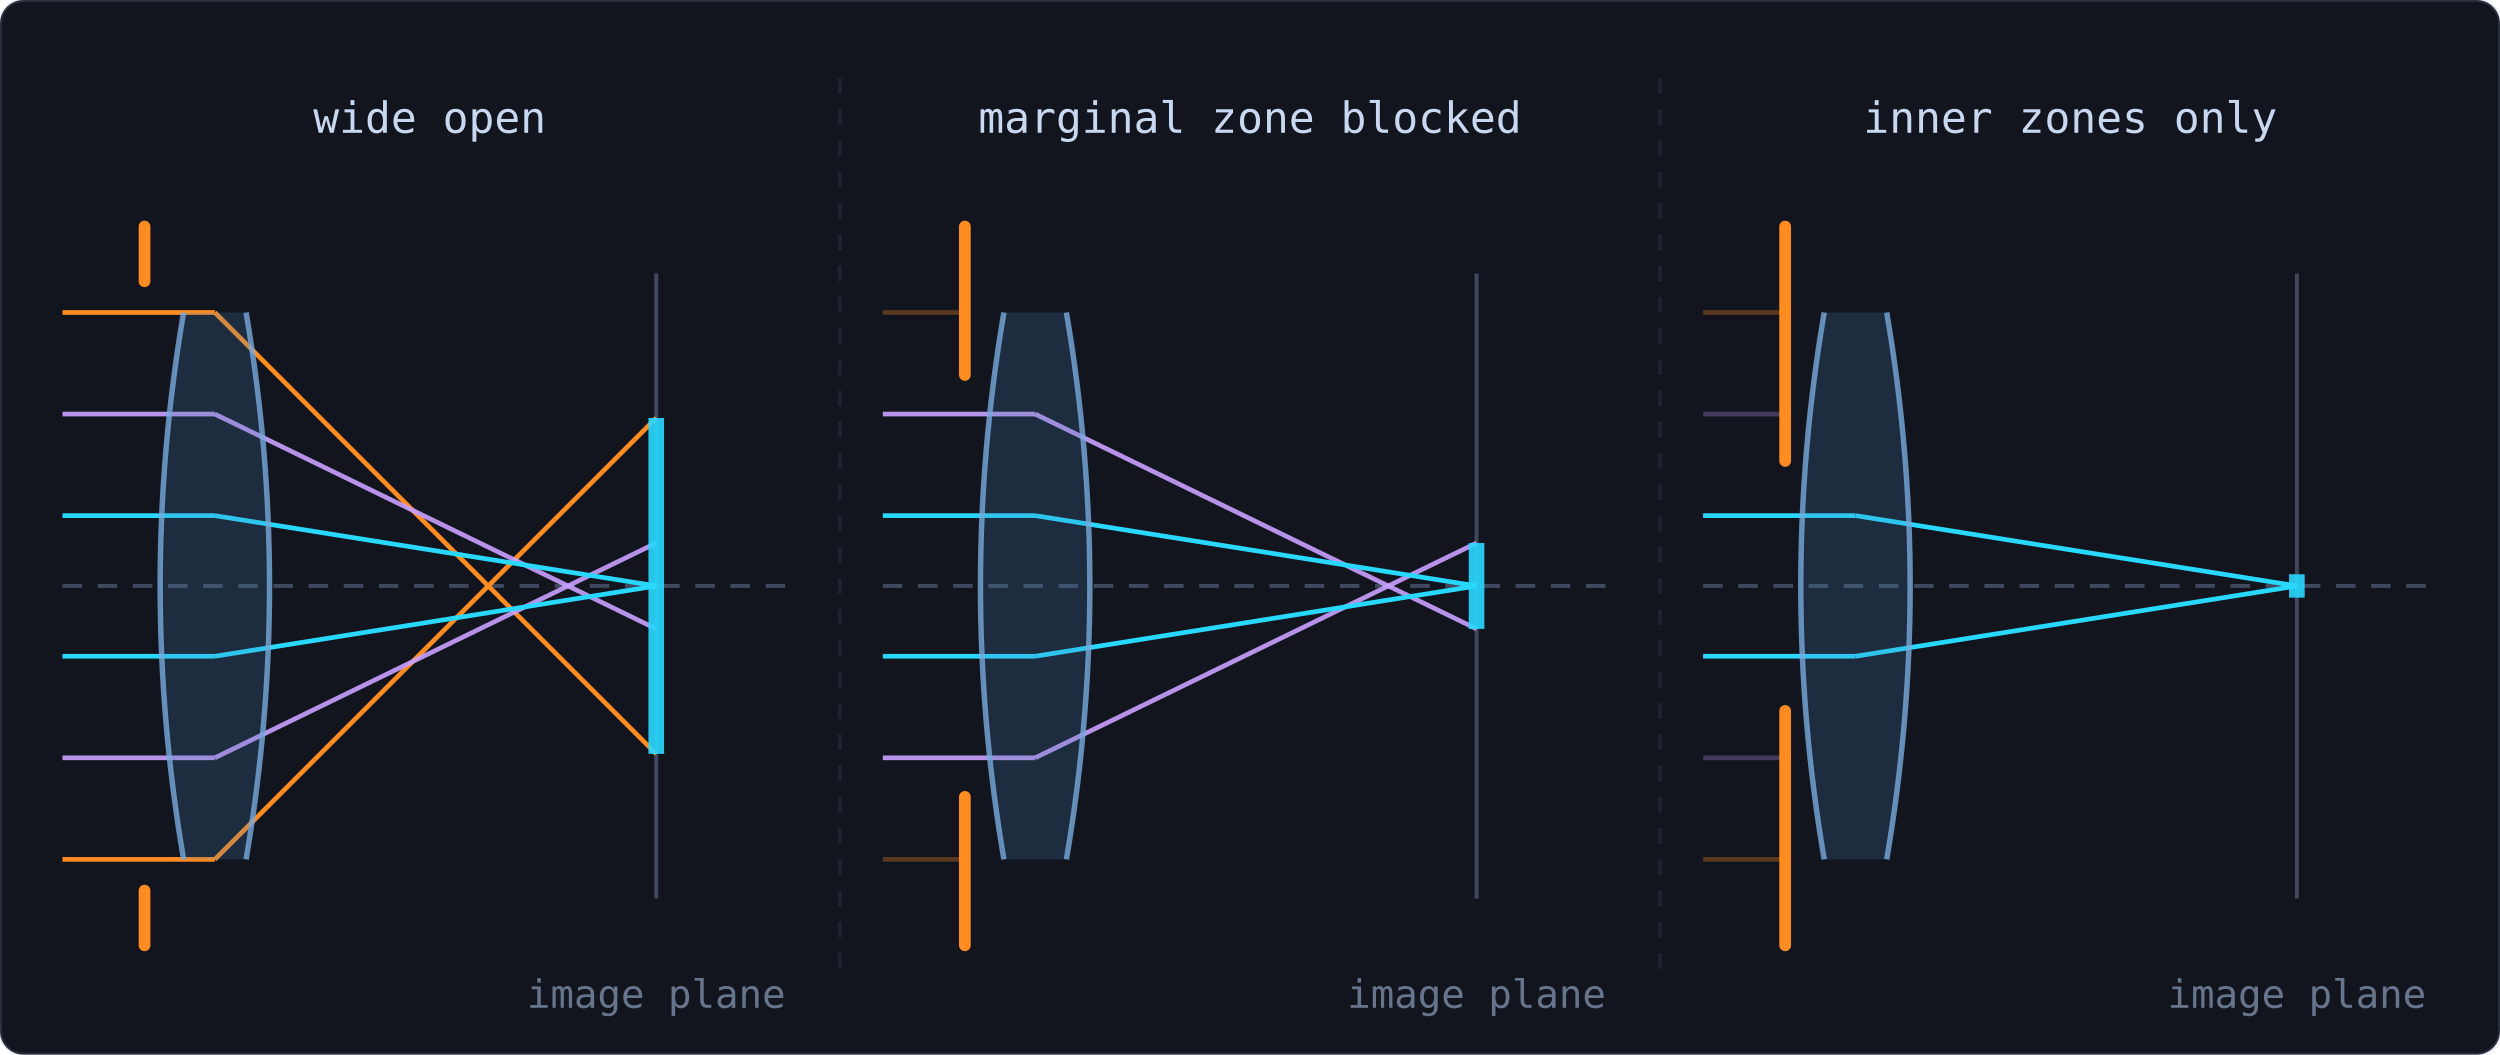
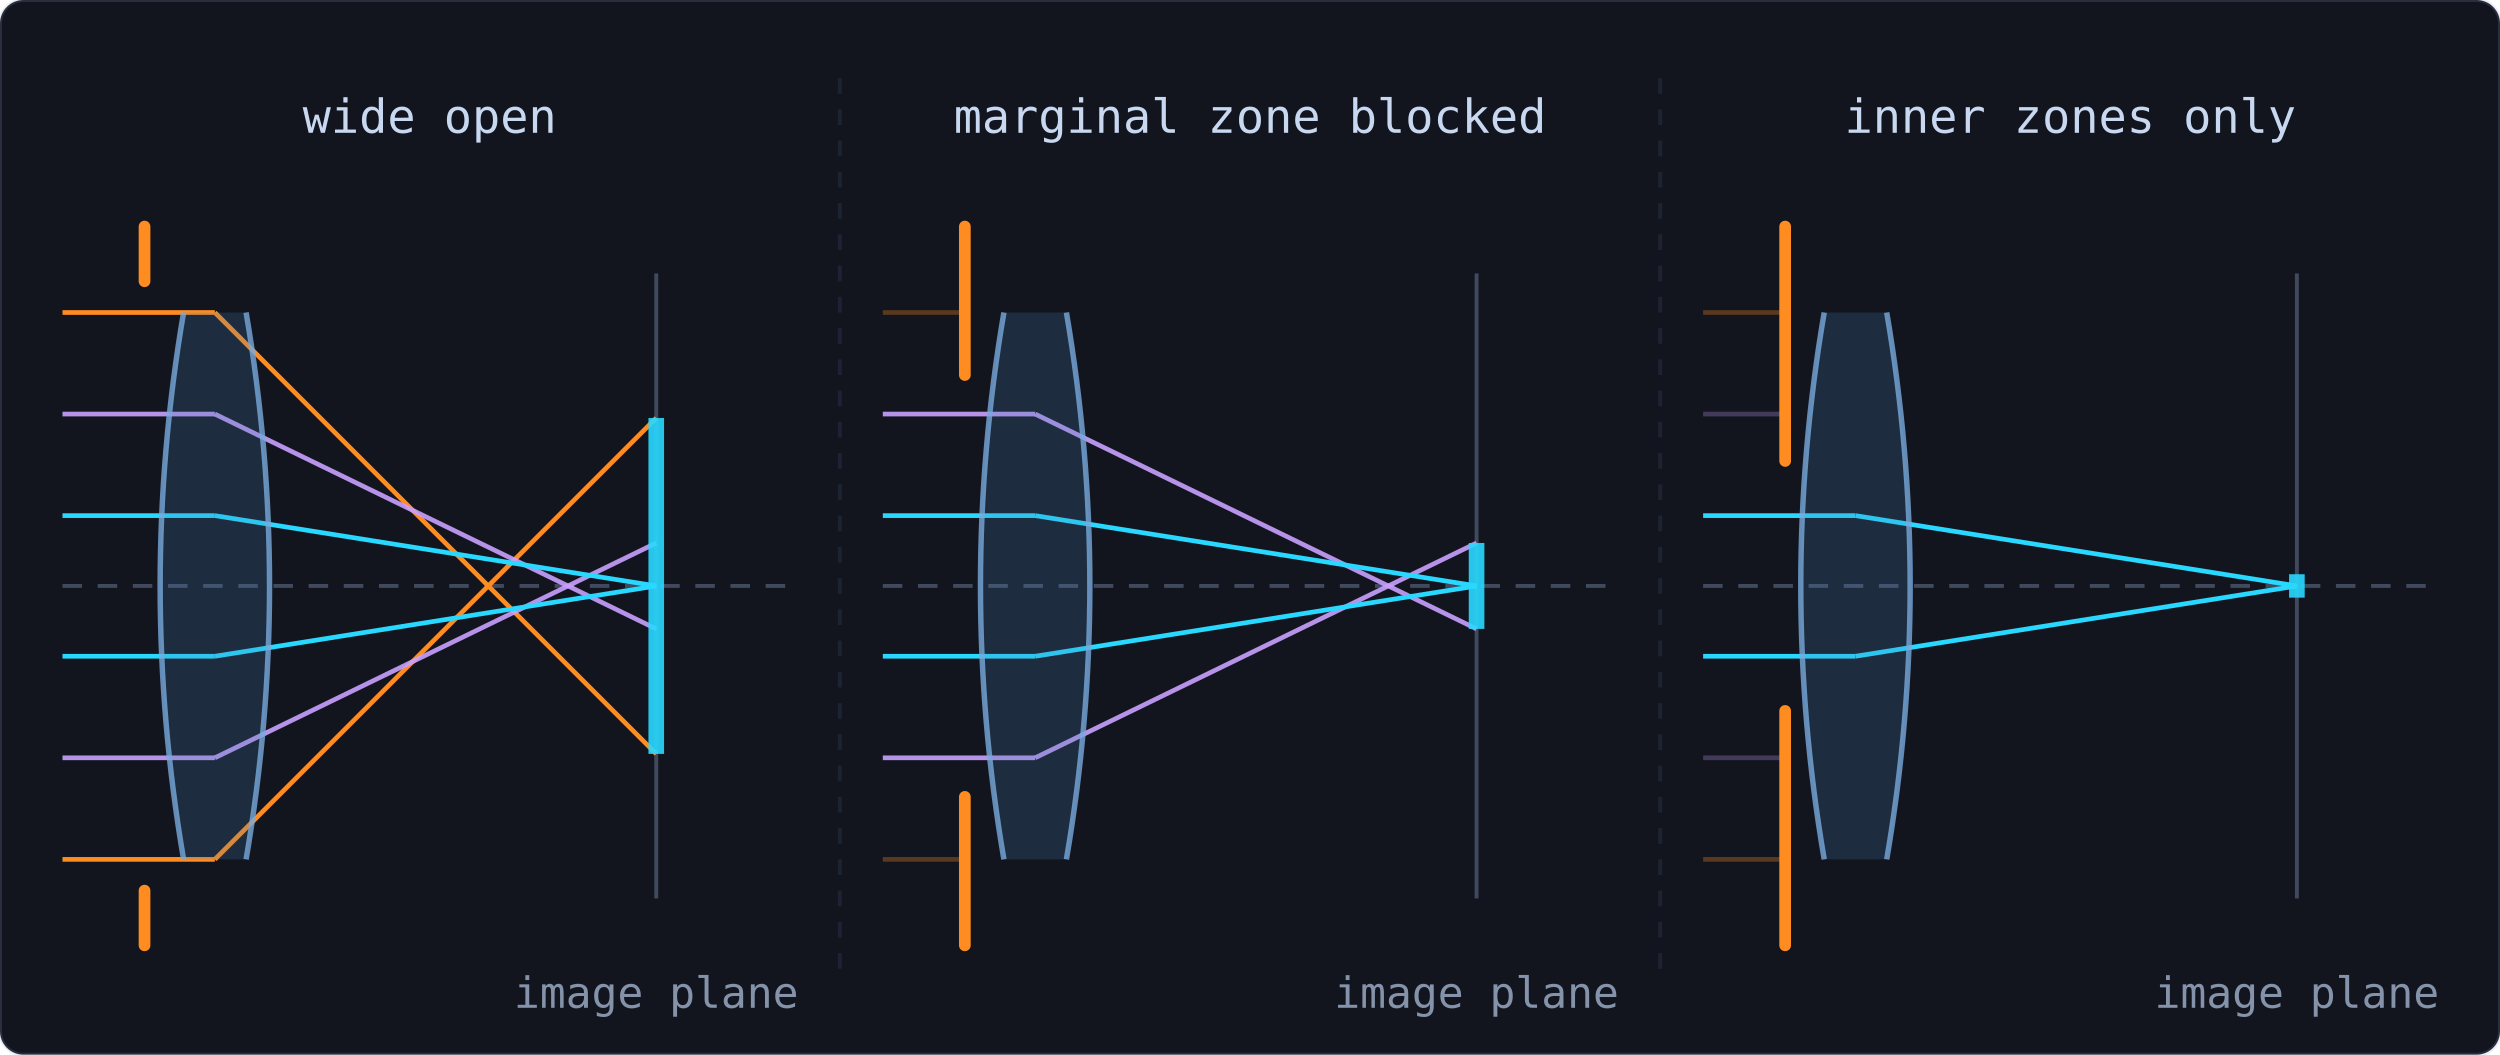
<svg xmlns="http://www.w3.org/2000/svg" viewBox="0 0 640 270" width="100%" height="auto" role="img" aria-label="Aperture sweep: smaller openings exclude outer pupil zones">
  <style>
    .sa-light { display: none; }
    @media (prefers-color-scheme: light) {
      .sa-dark { display: none; }
      .sa-light { display: inline; }
    }
  </style>
  <g class="sa-dark">
    <rect width="640" height="270" rx="6" fill="#12151e" />
    <rect width="640" height="270" rx="6" fill="none" stroke="rgba(150,170,210,0.18)" stroke-width="1" />
    <line x1="215" y1="20" x2="215" y2="250" stroke="rgba(80,100,140,0.18)" stroke-width="1" stroke-dasharray="4,4" />
    <line x1="425" y1="20" x2="425" y2="250" stroke="rgba(80,100,140,0.18)" stroke-width="1" stroke-dasharray="4,4" />
    <g>
-       <text x="110" y="34" text-anchor="middle" fill="#c8d8f0" font-family="'JetBrains Mono','SF Mono',monospace" font-size="11">wide open</text>
+       <text x="110" y="34" text-anchor="middle" fill="#c8d8f0" font-family="'JetBrains Mono','SF Mono',monospace" font-size="12">wide open</text>
      <line x1="16" y1="150" x2="202" y2="150" stroke="rgba(150,170,210,0.35)" stroke-width="1" stroke-dasharray="5,4" />
      <g stroke="#ff8c20" stroke-width="1.2">
        <line x1="16" y1="80" x2="55" y2="80" />
        <line x1="55" y1="80" x2="168" y2="193" />
      </g>
      <g stroke="#ff8c20" stroke-width="1.2">
        <line x1="16" y1="220" x2="55" y2="220" />
        <line x1="55" y1="220" x2="168" y2="107" />
      </g>
      <g stroke="rgba(200,160,255,0.90)" stroke-width="1.2">
        <line x1="16" y1="106" x2="55" y2="106" />
        <line x1="55" y1="106" x2="168" y2="161" />
      </g>
      <g stroke="rgba(200,160,255,0.90)" stroke-width="1.2">
        <line x1="16" y1="194" x2="55" y2="194" />
        <line x1="55" y1="194" x2="168" y2="139" />
      </g>
      <g stroke="#28d8ff" stroke-width="1.2">
        <line x1="16" y1="132" x2="55" y2="132" />
        <line x1="55" y1="132" x2="168" y2="150" />
      </g>
      <g stroke="#28d8ff" stroke-width="1.2">
        <line x1="16" y1="168" x2="55" y2="168" />
        <line x1="55" y1="168" x2="168" y2="150" />
      </g>
      <g stroke="#ff8c20" stroke-width="3" stroke-linecap="round">
        <line x1="37" y1="58" x2="37" y2="72" />
        <line x1="37" y1="228" x2="37" y2="242" />
      </g>
      <path d="M 47,80 Q 35,150 47,220 L 63,220 Q 75,150 63,80 Z" fill="rgba(70,130,180,0.22)" />
      <path d="M 47,80 Q 35,150 47,220" fill="none" stroke="rgba(120,170,220,0.80)" stroke-width="1.4" />
      <path d="M 63,80 Q 75,150 63,220" fill="none" stroke="rgba(120,170,220,0.80)" stroke-width="1.4" />
      <line x1="168" y1="70" x2="168" y2="230" stroke="rgba(150,170,210,0.35)" stroke-width="1" />
      <line x1="168" y1="107" x2="168" y2="193" stroke="#28d8ff" stroke-width="4" opacity="0.9" />
-       <text x="168" y="258" text-anchor="middle" fill="rgba(150,170,200,0.65)" font-family="'JetBrains Mono','SF Mono',monospace" font-size="10">image plane</text>
-     </g>
-     <g>
-       <text x="320" y="34" text-anchor="middle" fill="#c8d8f0" font-family="'JetBrains Mono','SF Mono',monospace" font-size="11">marginal zone blocked</text>
+       <text x="168" y="258" text-anchor="middle" fill="rgba(160,178,205,0.8)" font-family="'JetBrains Mono','SF Mono',monospace" font-size="11">image plane</text>
+     </g>
+     <g>
+       <text x="320" y="34" text-anchor="middle" fill="#c8d8f0" font-family="'JetBrains Mono','SF Mono',monospace" font-size="12">marginal zone blocked</text>
      <line x1="226" y1="150" x2="412" y2="150" stroke="rgba(150,170,210,0.35)" stroke-width="1" stroke-dasharray="5,4" />
      <line x1="226" y1="80" x2="247" y2="80" stroke="#ff8c20" stroke-width="1.2" opacity="0.3" />
      <line x1="226" y1="220" x2="247" y2="220" stroke="#ff8c20" stroke-width="1.2" opacity="0.3" />
      <g stroke="rgba(200,160,255,0.90)" stroke-width="1.2">
        <line x1="226" y1="106" x2="265" y2="106" />
        <line x1="265" y1="106" x2="378" y2="161" />
      </g>
      <g stroke="rgba(200,160,255,0.90)" stroke-width="1.2">
        <line x1="226" y1="194" x2="265" y2="194" />
        <line x1="265" y1="194" x2="378" y2="139" />
      </g>
      <g stroke="#28d8ff" stroke-width="1.2">
        <line x1="226" y1="132" x2="265" y2="132" />
        <line x1="265" y1="132" x2="378" y2="150" />
      </g>
      <g stroke="#28d8ff" stroke-width="1.2">
        <line x1="226" y1="168" x2="265" y2="168" />
        <line x1="265" y1="168" x2="378" y2="150" />
      </g>
      <g stroke="#ff8c20" stroke-width="3" stroke-linecap="round">
        <line x1="247" y1="58" x2="247" y2="96" />
        <line x1="247" y1="204" x2="247" y2="242" />
      </g>
      <path d="M 257,80 Q 245,150 257,220 L 273,220 Q 285,150 273,80 Z" fill="rgba(70,130,180,0.22)" />
      <path d="M 257,80 Q 245,150 257,220" fill="none" stroke="rgba(120,170,220,0.80)" stroke-width="1.4" />
      <path d="M 273,80 Q 285,150 273,220" fill="none" stroke="rgba(120,170,220,0.80)" stroke-width="1.4" />
      <line x1="378" y1="70" x2="378" y2="230" stroke="rgba(150,170,210,0.35)" stroke-width="1" />
      <line x1="378" y1="139" x2="378" y2="161" stroke="#28d8ff" stroke-width="4" opacity="0.9" />
-       <text x="378" y="258" text-anchor="middle" fill="rgba(150,170,200,0.65)" font-family="'JetBrains Mono','SF Mono',monospace" font-size="10">image plane</text>
-     </g>
-     <g>
-       <text x="530" y="34" text-anchor="middle" fill="#c8d8f0" font-family="'JetBrains Mono','SF Mono',monospace" font-size="11">inner zones only</text>
+       <text x="378" y="258" text-anchor="middle" fill="rgba(160,178,205,0.8)" font-family="'JetBrains Mono','SF Mono',monospace" font-size="11">image plane</text>
+     </g>
+     <g>
+       <text x="530" y="34" text-anchor="middle" fill="#c8d8f0" font-family="'JetBrains Mono','SF Mono',monospace" font-size="12">inner zones only</text>
      <line x1="436" y1="150" x2="622" y2="150" stroke="rgba(150,170,210,0.35)" stroke-width="1" stroke-dasharray="5,4" />
      <line x1="436" y1="80" x2="457" y2="80" stroke="#ff8c20" stroke-width="1.2" opacity="0.3" />
      <line x1="436" y1="220" x2="457" y2="220" stroke="#ff8c20" stroke-width="1.2" opacity="0.3" />
      <line x1="436" y1="106" x2="457" y2="106" stroke="rgba(200,160,255,0.90)" stroke-width="1.2" opacity="0.3" />
      <line x1="436" y1="194" x2="457" y2="194" stroke="rgba(200,160,255,0.90)" stroke-width="1.2" opacity="0.3" />
      <g stroke="#28d8ff" stroke-width="1.2">
        <line x1="436" y1="132" x2="475" y2="132" />
        <line x1="475" y1="132" x2="588" y2="150" />
      </g>
      <g stroke="#28d8ff" stroke-width="1.2">
        <line x1="436" y1="168" x2="475" y2="168" />
        <line x1="475" y1="168" x2="588" y2="150" />
      </g>
      <g stroke="#ff8c20" stroke-width="3" stroke-linecap="round">
        <line x1="457" y1="58" x2="457" y2="118" />
        <line x1="457" y1="182" x2="457" y2="242" />
      </g>
      <path d="M 467,80 Q 455,150 467,220 L 483,220 Q 495,150 483,80 Z" fill="rgba(70,130,180,0.22)" />
      <path d="M 467,80 Q 455,150 467,220" fill="none" stroke="rgba(120,170,220,0.80)" stroke-width="1.4" />
      <path d="M 483,80 Q 495,150 483,220" fill="none" stroke="rgba(120,170,220,0.80)" stroke-width="1.4" />
      <line x1="588" y1="70" x2="588" y2="230" stroke="rgba(150,170,210,0.35)" stroke-width="1" />
      <line x1="588" y1="147" x2="588" y2="153" stroke="#28d8ff" stroke-width="4" opacity="0.9" />
-       <text x="588" y="258" text-anchor="middle" fill="rgba(150,170,200,0.65)" font-family="'JetBrains Mono','SF Mono',monospace" font-size="10">image plane</text>
+       <text x="588" y="258" text-anchor="middle" fill="rgba(160,178,205,0.8)" font-family="'JetBrains Mono','SF Mono',monospace" font-size="11">image plane</text>
    </g>
  </g>
  <g class="sa-light">
    <rect width="640" height="270" rx="6" fill="#eff2f8" />
    <rect width="640" height="270" rx="6" fill="none" stroke="rgba(60,80,120,0.18)" stroke-width="1" />
    <line x1="215" y1="20" x2="215" y2="250" stroke="rgba(120,140,180,0.18)" stroke-width="1" stroke-dasharray="4,4" />
    <line x1="425" y1="20" x2="425" y2="250" stroke="rgba(120,140,180,0.18)" stroke-width="1" stroke-dasharray="4,4" />
    <g>
-       <text x="110" y="34" text-anchor="middle" fill="#1a2540" font-family="'JetBrains Mono','SF Mono',monospace" font-size="11">wide open</text>
+       <text x="110" y="34" text-anchor="middle" fill="#1a2540" font-family="'JetBrains Mono','SF Mono',monospace" font-size="12">wide open</text>
      <line x1="16" y1="150" x2="202" y2="150" stroke="rgba(60,80,120,0.32)" stroke-width="1" stroke-dasharray="5,4" />
      <g stroke="#c05000" stroke-width="1.2">
        <line x1="16" y1="80" x2="55" y2="80" />
        <line x1="55" y1="80" x2="168" y2="193" />
      </g>
      <g stroke="#c05000" stroke-width="1.2">
        <line x1="16" y1="220" x2="55" y2="220" />
        <line x1="55" y1="220" x2="168" y2="107" />
      </g>
      <g stroke="rgba(90,40,180,0.90)" stroke-width="1.2">
        <line x1="16" y1="106" x2="55" y2="106" />
        <line x1="55" y1="106" x2="168" y2="161" />
      </g>
      <g stroke="rgba(90,40,180,0.90)" stroke-width="1.2">
        <line x1="16" y1="194" x2="55" y2="194" />
        <line x1="55" y1="194" x2="168" y2="139" />
      </g>
      <g stroke="#006878" stroke-width="1.2">
        <line x1="16" y1="132" x2="55" y2="132" />
        <line x1="55" y1="132" x2="168" y2="150" />
      </g>
      <g stroke="#006878" stroke-width="1.2">
        <line x1="16" y1="168" x2="55" y2="168" />
        <line x1="55" y1="168" x2="168" y2="150" />
      </g>
      <g stroke="#c05000" stroke-width="3" stroke-linecap="round">
        <line x1="37" y1="58" x2="37" y2="72" />
        <line x1="37" y1="228" x2="37" y2="242" />
      </g>
      <path d="M 47,80 Q 35,150 47,220 L 63,220 Q 75,150 63,80 Z" fill="rgba(30,80,160,0.10)" />
      <path d="M 47,80 Q 35,150 47,220" fill="none" stroke="rgba(30,80,160,0.65)" stroke-width="1.4" />
      <path d="M 63,80 Q 75,150 63,220" fill="none" stroke="rgba(30,80,160,0.65)" stroke-width="1.4" />
      <line x1="168" y1="70" x2="168" y2="230" stroke="rgba(60,80,120,0.32)" stroke-width="1" />
      <line x1="168" y1="107" x2="168" y2="193" stroke="#006878" stroke-width="4" opacity="0.9" />
-       <text x="168" y="258" text-anchor="middle" fill="rgba(60,80,120,0.60)" font-family="'JetBrains Mono','SF Mono',monospace" font-size="10">image plane</text>
-     </g>
-     <g>
-       <text x="320" y="34" text-anchor="middle" fill="#1a2540" font-family="'JetBrains Mono','SF Mono',monospace" font-size="11">marginal zone blocked</text>
+       <text x="168" y="258" text-anchor="middle" fill="rgba(55,72,105,0.85)" font-family="'JetBrains Mono','SF Mono',monospace" font-size="11">image plane</text>
+     </g>
+     <g>
+       <text x="320" y="34" text-anchor="middle" fill="#1a2540" font-family="'JetBrains Mono','SF Mono',monospace" font-size="12">marginal zone blocked</text>
      <line x1="226" y1="150" x2="412" y2="150" stroke="rgba(60,80,120,0.32)" stroke-width="1" stroke-dasharray="5,4" />
      <line x1="226" y1="80" x2="247" y2="80" stroke="#c05000" stroke-width="1.2" opacity="0.3" />
      <line x1="226" y1="220" x2="247" y2="220" stroke="#c05000" stroke-width="1.2" opacity="0.3" />
      <g stroke="rgba(90,40,180,0.90)" stroke-width="1.2">
        <line x1="226" y1="106" x2="265" y2="106" />
        <line x1="265" y1="106" x2="378" y2="161" />
      </g>
      <g stroke="rgba(90,40,180,0.90)" stroke-width="1.2">
        <line x1="226" y1="194" x2="265" y2="194" />
        <line x1="265" y1="194" x2="378" y2="139" />
      </g>
      <g stroke="#006878" stroke-width="1.2">
        <line x1="226" y1="132" x2="265" y2="132" />
        <line x1="265" y1="132" x2="378" y2="150" />
      </g>
      <g stroke="#006878" stroke-width="1.2">
        <line x1="226" y1="168" x2="265" y2="168" />
        <line x1="265" y1="168" x2="378" y2="150" />
      </g>
      <g stroke="#c05000" stroke-width="3" stroke-linecap="round">
        <line x1="247" y1="58" x2="247" y2="96" />
        <line x1="247" y1="204" x2="247" y2="242" />
      </g>
      <path d="M 257,80 Q 245,150 257,220 L 273,220 Q 285,150 273,80 Z" fill="rgba(30,80,160,0.10)" />
      <path d="M 257,80 Q 245,150 257,220" fill="none" stroke="rgba(30,80,160,0.65)" stroke-width="1.4" />
      <path d="M 273,80 Q 285,150 273,220" fill="none" stroke="rgba(30,80,160,0.65)" stroke-width="1.4" />
      <line x1="378" y1="70" x2="378" y2="230" stroke="rgba(60,80,120,0.32)" stroke-width="1" />
      <line x1="378" y1="139" x2="378" y2="161" stroke="#006878" stroke-width="4" opacity="0.9" />
-       <text x="378" y="258" text-anchor="middle" fill="rgba(60,80,120,0.60)" font-family="'JetBrains Mono','SF Mono',monospace" font-size="10">image plane</text>
-     </g>
-     <g>
-       <text x="530" y="34" text-anchor="middle" fill="#1a2540" font-family="'JetBrains Mono','SF Mono',monospace" font-size="11">inner zones only</text>
+       <text x="378" y="258" text-anchor="middle" fill="rgba(55,72,105,0.85)" font-family="'JetBrains Mono','SF Mono',monospace" font-size="11">image plane</text>
+     </g>
+     <g>
+       <text x="530" y="34" text-anchor="middle" fill="#1a2540" font-family="'JetBrains Mono','SF Mono',monospace" font-size="12">inner zones only</text>
      <line x1="436" y1="150" x2="622" y2="150" stroke="rgba(60,80,120,0.32)" stroke-width="1" stroke-dasharray="5,4" />
      <line x1="436" y1="80" x2="457" y2="80" stroke="#c05000" stroke-width="1.2" opacity="0.3" />
      <line x1="436" y1="220" x2="457" y2="220" stroke="#c05000" stroke-width="1.2" opacity="0.3" />
      <line x1="436" y1="106" x2="457" y2="106" stroke="rgba(90,40,180,0.90)" stroke-width="1.2" opacity="0.3" />
      <line x1="436" y1="194" x2="457" y2="194" stroke="rgba(90,40,180,0.90)" stroke-width="1.2" opacity="0.3" />
      <g stroke="#006878" stroke-width="1.2">
        <line x1="436" y1="132" x2="475" y2="132" />
        <line x1="475" y1="132" x2="588" y2="150" />
      </g>
      <g stroke="#006878" stroke-width="1.2">
        <line x1="436" y1="168" x2="475" y2="168" />
        <line x1="475" y1="168" x2="588" y2="150" />
      </g>
      <g stroke="#c05000" stroke-width="3" stroke-linecap="round">
        <line x1="457" y1="58" x2="457" y2="118" />
        <line x1="457" y1="182" x2="457" y2="242" />
      </g>
      <path d="M 467,80 Q 455,150 467,220 L 483,220 Q 495,150 483,80 Z" fill="rgba(30,80,160,0.10)" />
      <path d="M 467,80 Q 455,150 467,220" fill="none" stroke="rgba(30,80,160,0.65)" stroke-width="1.4" />
      <path d="M 483,80 Q 495,150 483,220" fill="none" stroke="rgba(30,80,160,0.65)" stroke-width="1.4" />
      <line x1="588" y1="70" x2="588" y2="230" stroke="rgba(60,80,120,0.32)" stroke-width="1" />
      <line x1="588" y1="147" x2="588" y2="153" stroke="#006878" stroke-width="4" opacity="0.9" />
-       <text x="588" y="258" text-anchor="middle" fill="rgba(60,80,120,0.60)" font-family="'JetBrains Mono','SF Mono',monospace" font-size="10">image plane</text>
+       <text x="588" y="258" text-anchor="middle" fill="rgba(55,72,105,0.85)" font-family="'JetBrains Mono','SF Mono',monospace" font-size="11">image plane</text>
    </g>
  </g>
</svg>
